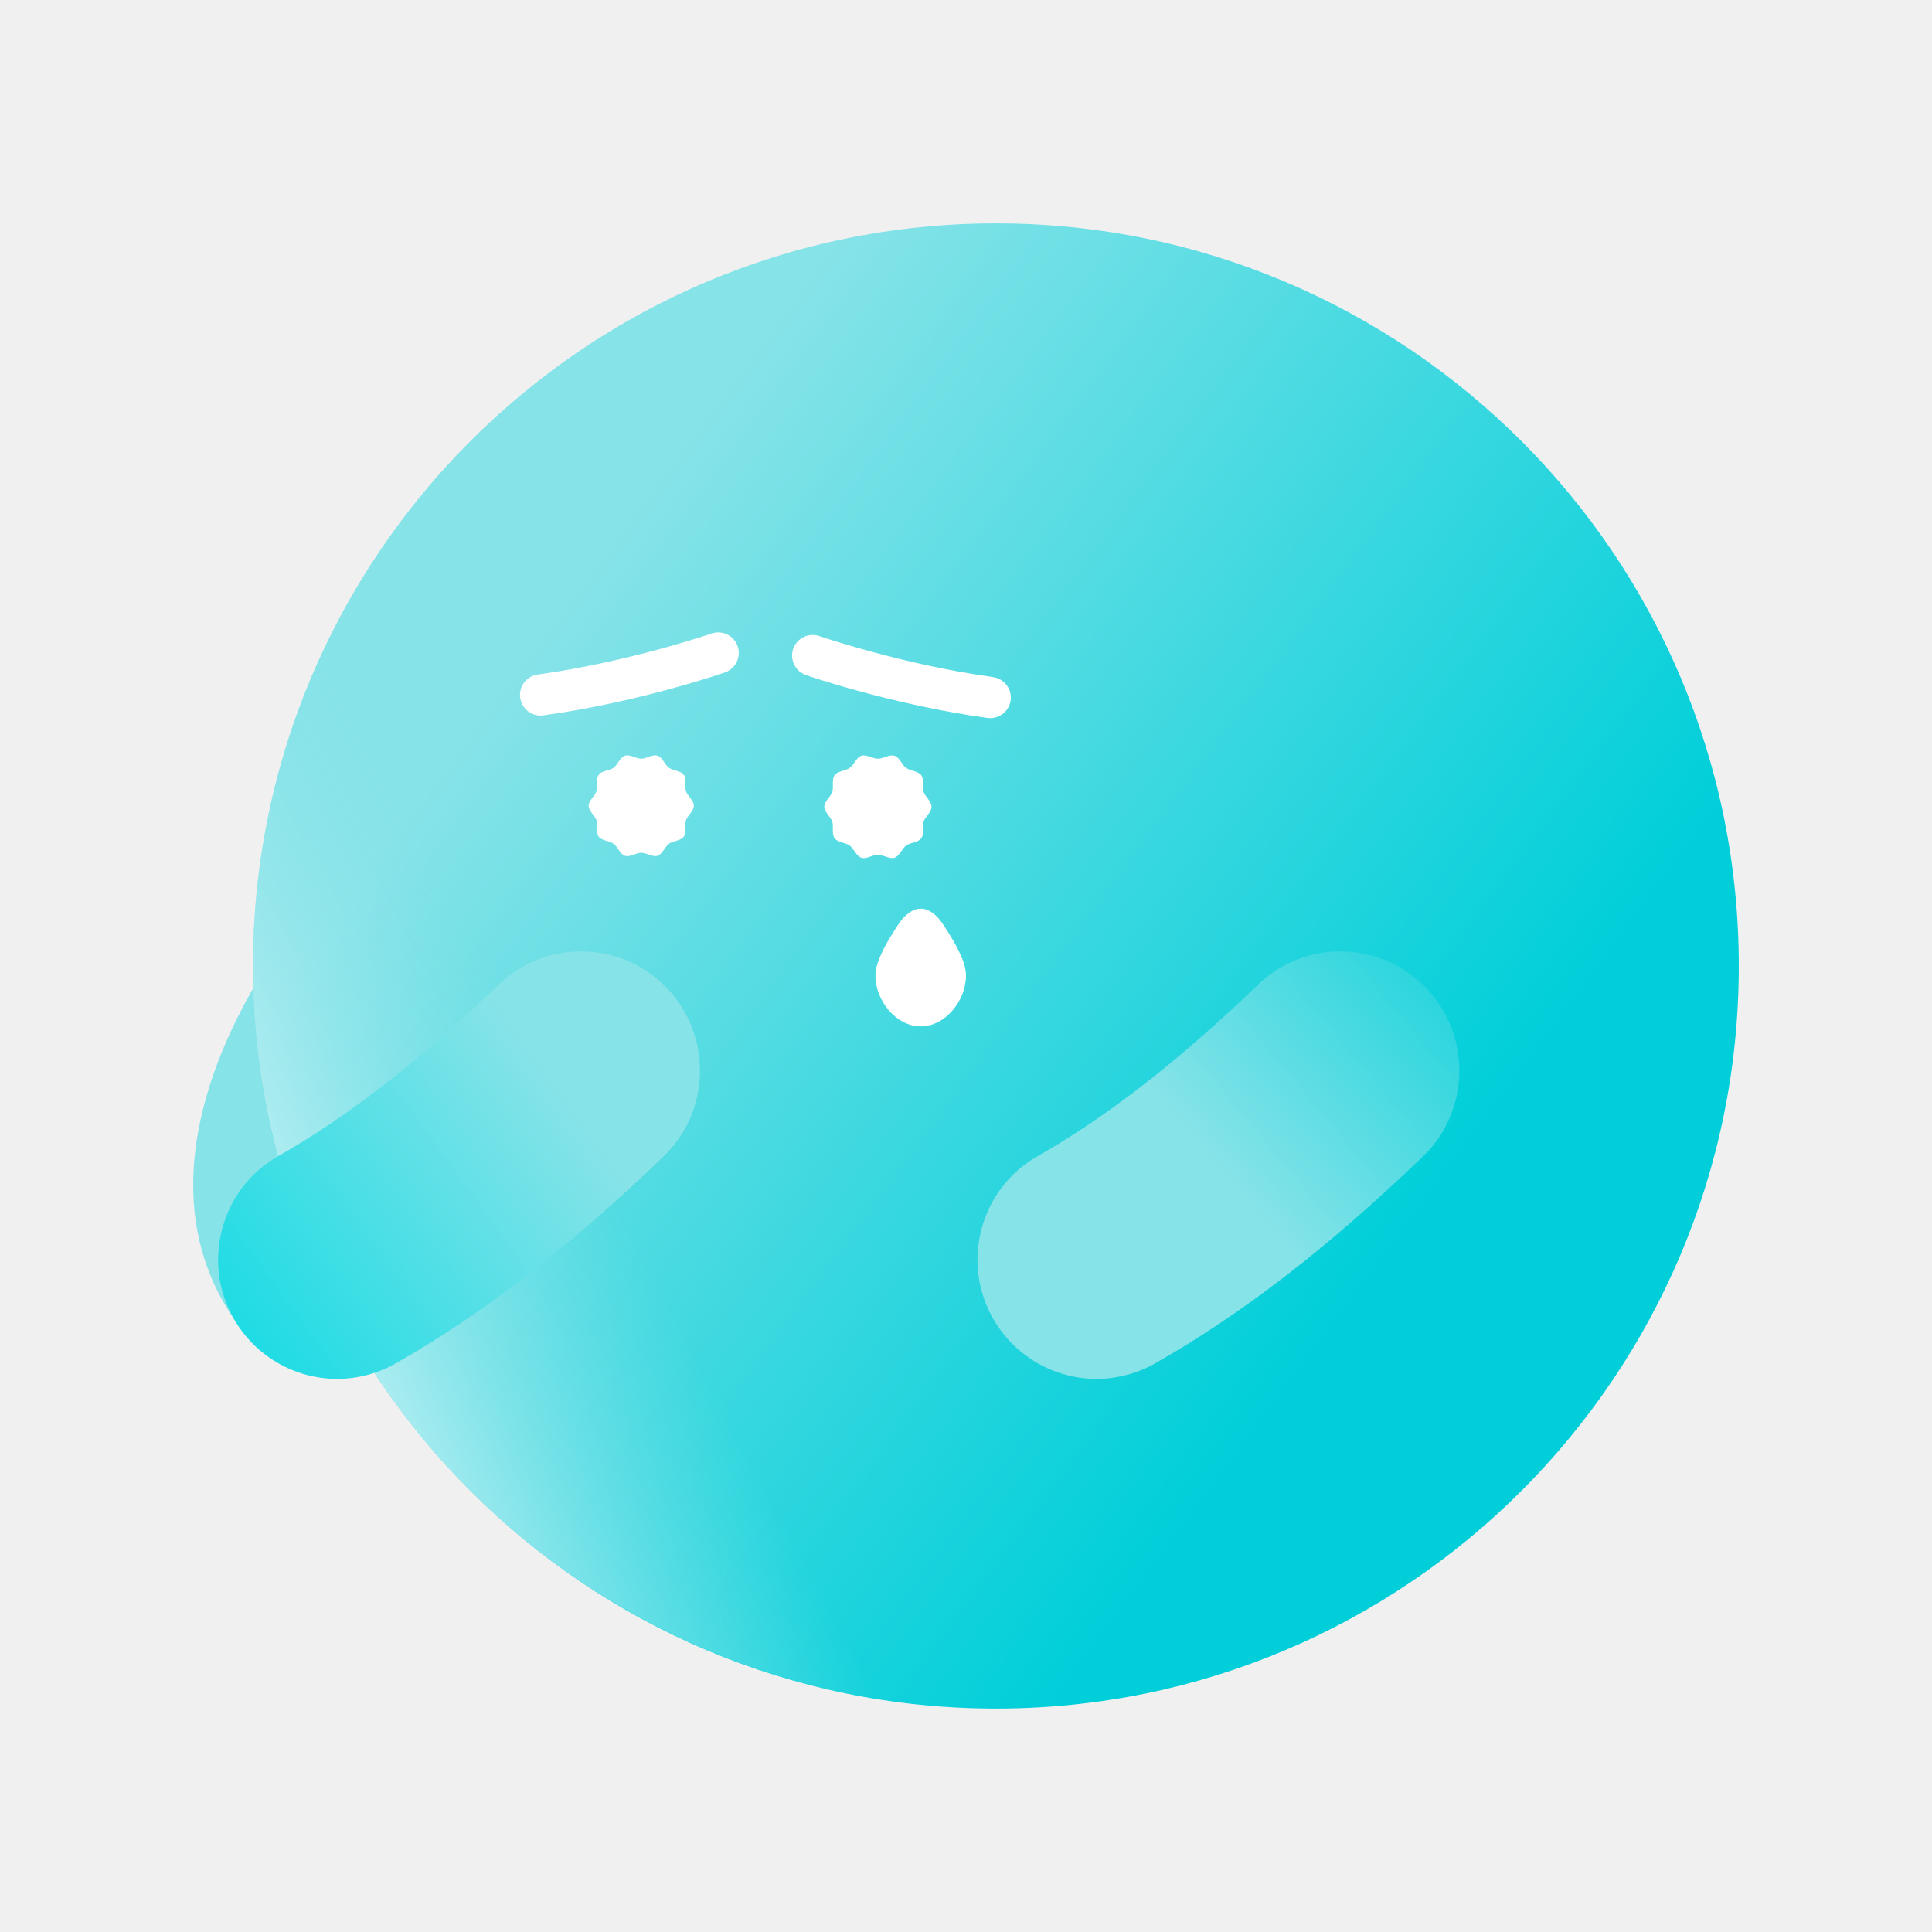
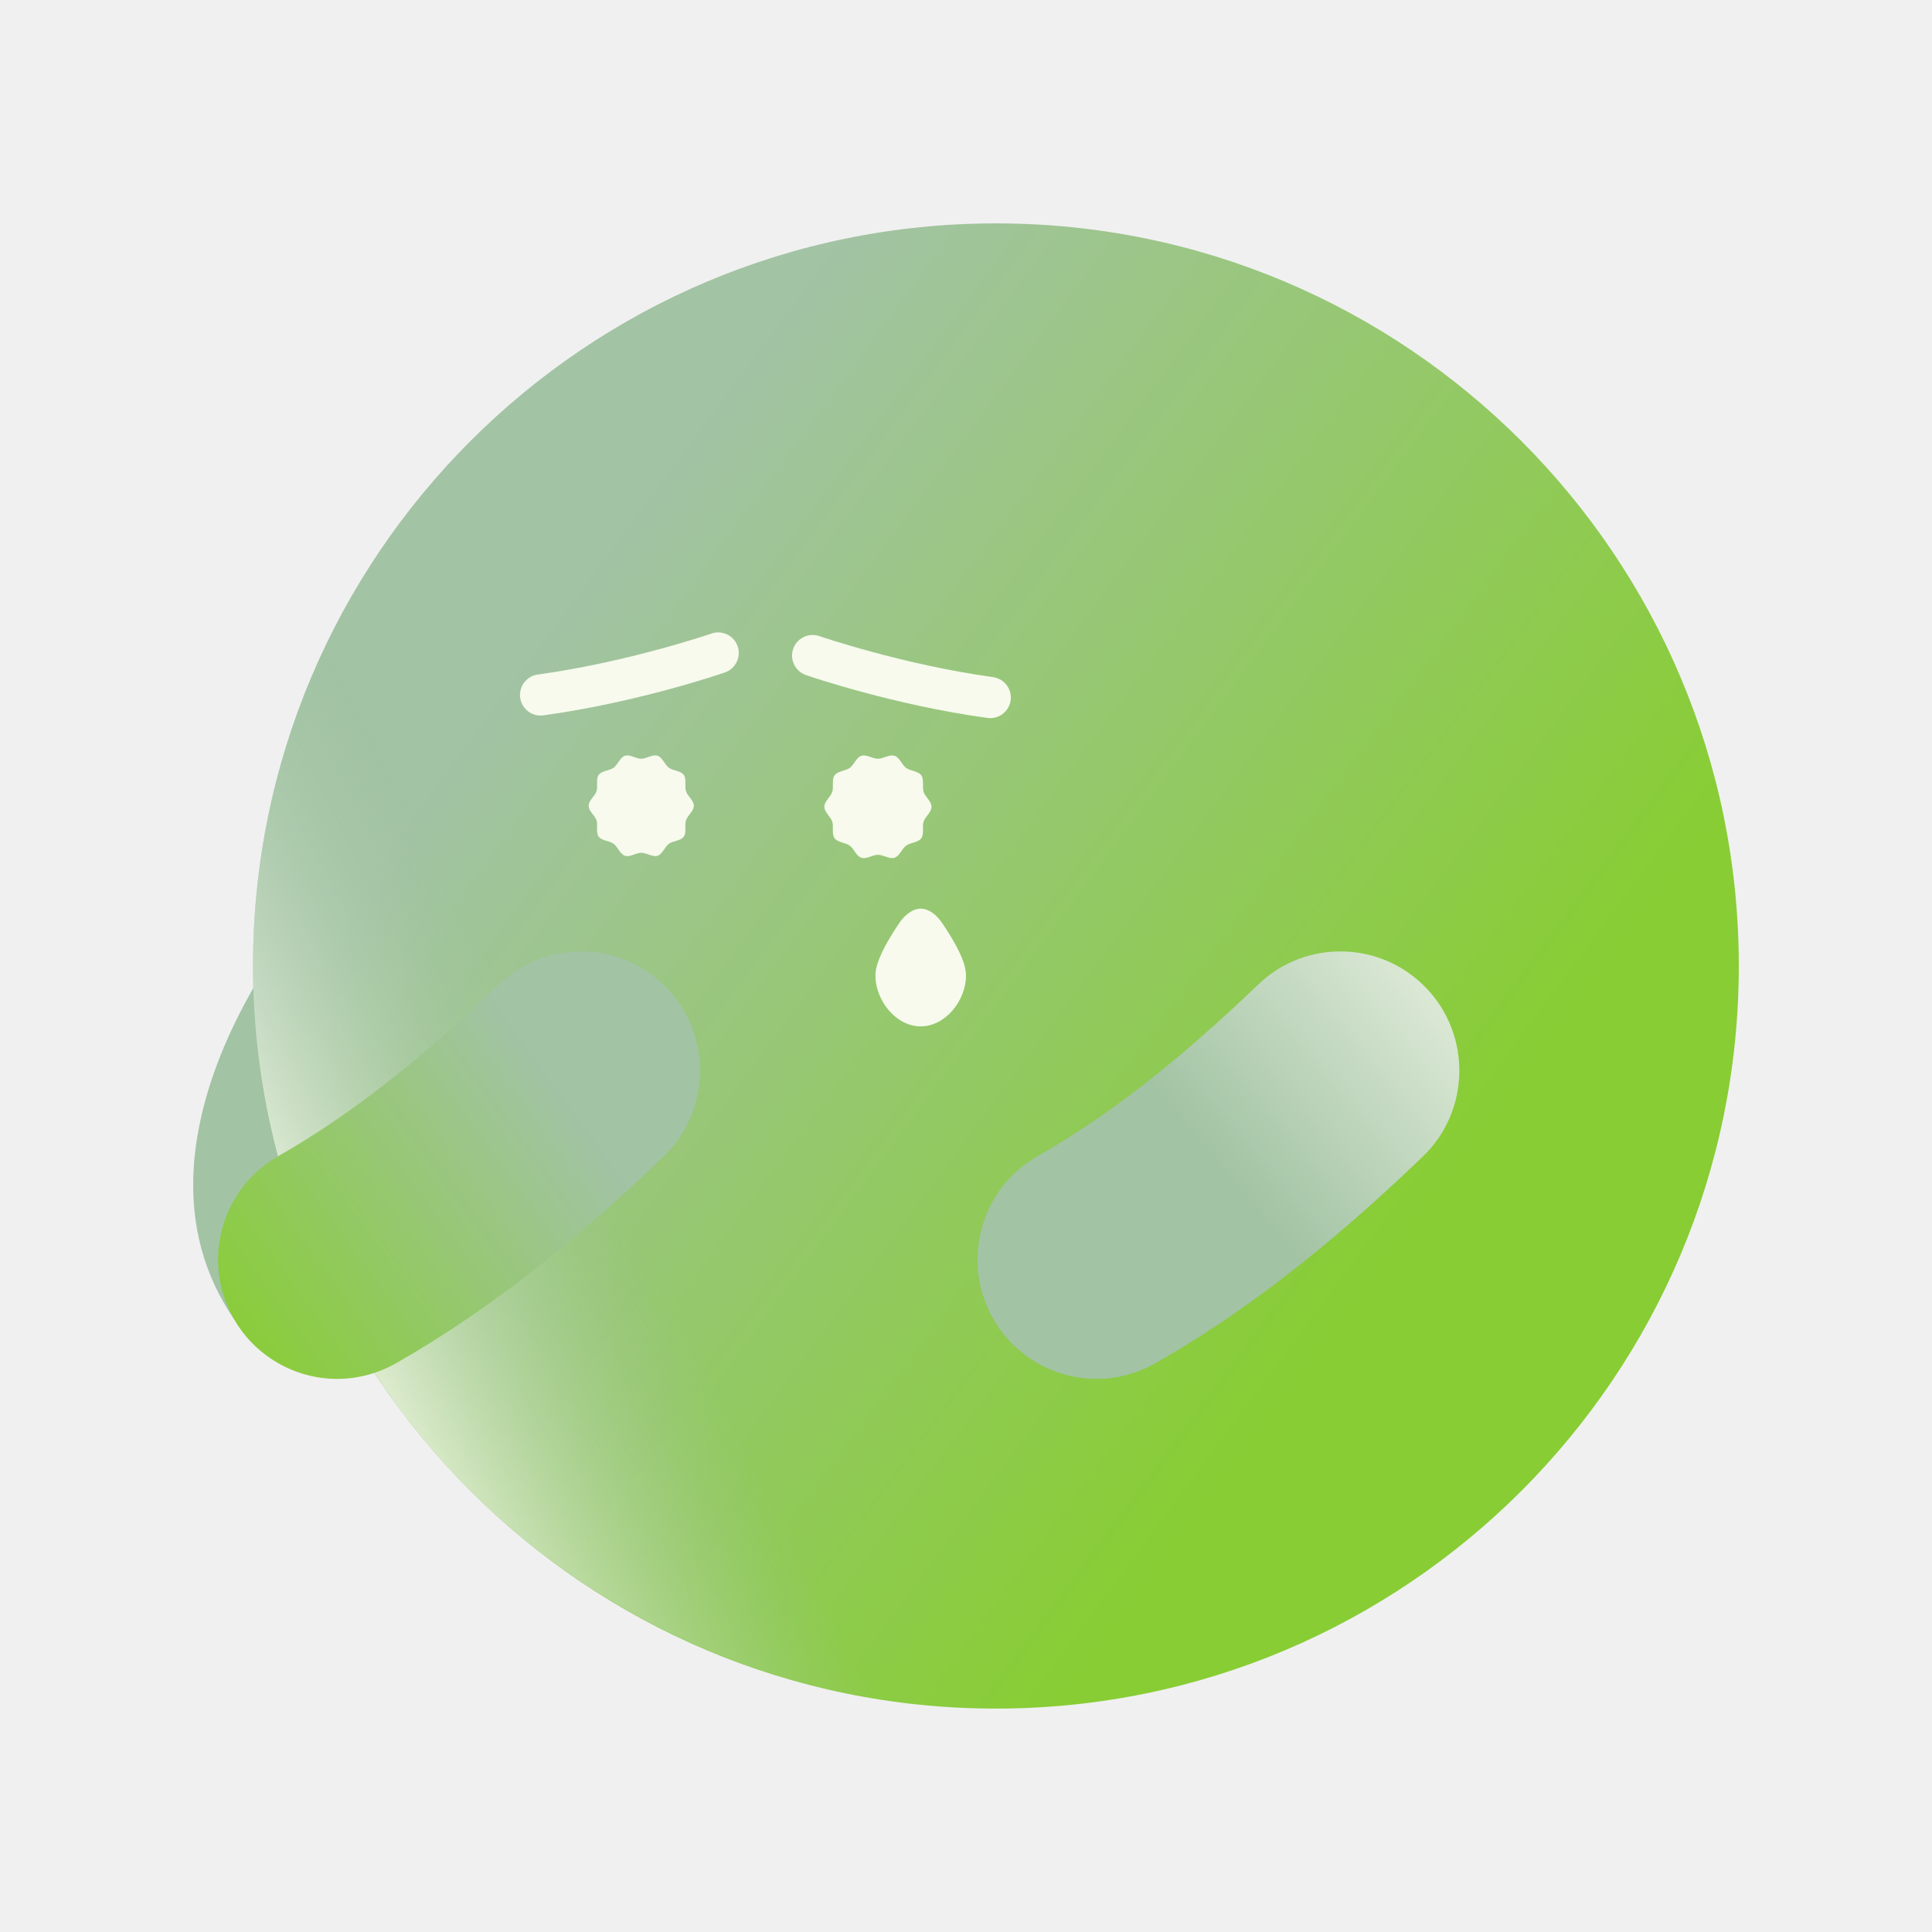
<svg xmlns="http://www.w3.org/2000/svg" width="160" height="160" viewBox="0 0 160 160" fill="none">
-   <rect width="160" height="160" fill="white" fill-opacity="0.01" />
+   <rect width="160" height="160" fill="#F7FAED" fill-opacity="0.01" />
  <path d="M25.025 75.86C25.025 75.86 7.559 96.556 21.222 111.557L38.977 98.728L25.025 75.86Z" fill="url(#paint0_linear_635_32829)" />
  <path d="M82.476 141.498C116.455 141.498 144 113.964 144 79.999C144 46.034 116.455 18.5 82.476 18.5C48.497 18.5 20.952 46.034 20.952 79.999C20.952 113.964 48.497 141.498 82.476 141.498Z" fill="url(#paint1_linear_635_32829)" />
  <path d="M118.123 81.836C116.302 79.931 113.851 78.853 111.222 78.795C108.591 78.738 106.097 79.71 104.196 81.535C97.542 87.921 91.741 92.437 85.935 95.745C83.647 97.047 82.004 99.164 81.308 101.706C80.609 104.248 80.941 106.91 82.244 109.202C83.99 112.28 87.275 114.194 90.814 114.194C92.511 114.194 94.192 113.746 95.675 112.903C102.931 108.769 109.968 103.333 117.825 95.79C121.747 92.026 121.882 85.767 118.125 81.836H118.123Z" fill="url(#paint2_linear_635_32829)" />
  <path opacity="0.7" d="M103.535 137.774C71.606 149.392 36.299 132.934 24.677 101.018C13.055 69.102 29.519 33.81 61.448 22.192" fill="url(#paint3_linear_635_32829)" />
  <path d="M55.234 81.836C53.413 79.931 50.963 78.853 48.334 78.795C45.703 78.738 43.209 79.71 41.308 81.535C34.654 87.921 28.853 92.437 23.046 95.745C20.759 97.047 19.115 99.164 18.419 101.706C17.721 104.248 18.053 106.91 19.356 109.202C21.102 112.28 24.386 114.194 27.925 114.194C29.623 114.194 31.304 113.746 32.787 112.903C40.042 108.769 47.08 103.333 54.937 95.79C58.859 92.026 58.994 85.767 55.237 81.836H55.234Z" fill="url(#paint4_linear_635_32829)" />
-   <path d="M53.105 62.835C52.66 62.835 52.161 62.457 51.758 62.586C51.354 62.715 51.163 63.326 50.816 63.58C50.47 63.834 49.836 63.82 49.582 64.17C49.328 64.521 49.536 65.111 49.4 65.526C49.264 65.941 48.749 66.285 48.749 66.73C48.749 67.175 49.271 67.532 49.4 67.934C49.529 68.335 49.328 68.944 49.582 69.29C49.836 69.635 50.468 69.624 50.816 69.88C51.165 70.136 51.342 70.738 51.758 70.874C52.173 71.01 52.66 70.625 53.105 70.625C53.55 70.625 54.048 71.003 54.452 70.874C54.856 70.745 55.047 70.133 55.393 69.88C55.739 69.626 56.374 69.64 56.627 69.29C56.881 68.939 56.674 68.349 56.81 67.934C56.946 67.519 57.46 67.175 57.46 66.73C57.46 66.285 56.939 65.927 56.81 65.526C56.681 65.125 56.881 64.516 56.627 64.17C56.374 63.825 55.742 63.836 55.393 63.58C55.045 63.324 54.867 62.722 54.452 62.586C54.037 62.45 53.55 62.835 53.105 62.835Z" fill="white" />
-   <path d="M72.707 62.835C72.252 62.835 71.745 62.457 71.334 62.591C70.923 62.725 70.723 63.338 70.37 63.596C70.017 63.855 69.375 63.848 69.117 64.205C68.859 64.562 69.062 65.16 68.923 65.584C68.785 66.008 68.268 66.359 68.268 66.813C68.268 67.267 68.789 67.632 68.923 68.042C69.057 68.453 68.859 69.068 69.117 69.421C69.375 69.774 70.014 69.769 70.37 70.03C70.725 70.29 70.909 70.897 71.334 71.035C71.758 71.174 72.252 70.791 72.707 70.791C73.161 70.791 73.668 71.169 74.079 71.035C74.49 70.901 74.69 70.288 75.043 70.03C75.396 69.772 76.038 69.778 76.296 69.421C76.554 69.064 76.351 68.466 76.49 68.042C76.628 67.618 77.145 67.267 77.145 66.813C77.145 66.359 76.624 65.995 76.49 65.584C76.356 65.174 76.554 64.558 76.296 64.205C76.038 63.852 75.399 63.857 75.043 63.596C74.688 63.336 74.504 62.729 74.079 62.591C73.655 62.453 73.161 62.835 72.707 62.835Z" fill="white" />
-   <path d="M60.223 52.545C59.813 52.347 59.349 52.319 58.92 52.467C58.853 52.49 52.029 54.83 44.537 55.863C43.605 55.992 42.952 56.855 43.079 57.786C43.194 58.626 43.921 59.26 44.767 59.26C44.846 59.26 44.924 59.255 45.003 59.244C52.821 58.167 59.744 55.792 60.034 55.69C60.922 55.384 61.395 54.408 61.089 53.52C60.938 53.089 60.632 52.743 60.221 52.543L60.223 52.545Z" fill="white" />
-   <path d="M82.242 56.075C74.75 55.042 67.928 52.702 67.859 52.679C67.428 52.529 66.964 52.556 66.556 52.757C66.145 52.956 65.838 53.304 65.688 53.735C65.381 54.623 65.854 55.596 66.743 55.905C67.033 56.006 73.947 58.379 81.776 59.458C81.853 59.467 81.931 59.474 82.009 59.474C82.856 59.474 83.583 58.84 83.698 58.001C83.827 57.069 83.172 56.207 82.24 56.078L82.242 56.075Z" fill="white" />
-   <path d="M78.003 76.41C77.616 75.839 76.96 75.25 76.25 75.25C75.54 75.25 74.882 75.841 74.497 76.41C72.5 79.353 72.5 80.442 72.5 80.799C72.5 82.839 74.183 85 76.25 85C78.317 85 80 82.839 80 80.799C80 80.18 79.793 79.052 78.003 76.41Z" fill="white" />
+   <path d="M53.105 62.835C52.66 62.835 52.161 62.457 51.758 62.586C51.354 62.715 51.163 63.326 50.816 63.58C50.47 63.834 49.836 63.82 49.582 64.17C49.328 64.521 49.536 65.111 49.4 65.526C49.264 65.941 48.749 66.285 48.749 66.73C48.749 67.175 49.271 67.532 49.4 67.934C49.529 68.335 49.328 68.944 49.582 69.29C49.836 69.635 50.468 69.624 50.816 69.88C51.165 70.136 51.342 70.738 51.758 70.874C52.173 71.01 52.66 70.625 53.105 70.625C53.55 70.625 54.048 71.003 54.452 70.874C54.856 70.745 55.047 70.133 55.393 69.88C55.739 69.626 56.374 69.64 56.627 69.29C56.881 68.939 56.674 68.349 56.81 67.934C56.946 67.519 57.46 67.175 57.46 66.73C57.46 66.285 56.939 65.927 56.81 65.526C56.681 65.125 56.881 64.516 56.627 64.17C56.374 63.825 55.742 63.836 55.393 63.58C55.045 63.324 54.867 62.722 54.452 62.586C54.037 62.45 53.55 62.835 53.105 62.835Z" fill="#F7FAED" />
+   <path d="M72.707 62.835C72.252 62.835 71.745 62.457 71.334 62.591C70.923 62.725 70.723 63.338 70.37 63.596C70.017 63.855 69.375 63.848 69.117 64.205C68.859 64.562 69.062 65.16 68.923 65.584C68.785 66.008 68.268 66.359 68.268 66.813C68.268 67.267 68.789 67.632 68.923 68.042C69.057 68.453 68.859 69.068 69.117 69.421C69.375 69.774 70.014 69.769 70.37 70.03C70.725 70.29 70.909 70.897 71.334 71.035C71.758 71.174 72.252 70.791 72.707 70.791C73.161 70.791 73.668 71.169 74.079 71.035C74.49 70.901 74.69 70.288 75.043 70.03C75.396 69.772 76.038 69.778 76.296 69.421C76.554 69.064 76.351 68.466 76.49 68.042C76.628 67.618 77.145 67.267 77.145 66.813C77.145 66.359 76.624 65.995 76.49 65.584C76.356 65.174 76.554 64.558 76.296 64.205C76.038 63.852 75.399 63.857 75.043 63.596C74.688 63.336 74.504 62.729 74.079 62.591C73.655 62.453 73.161 62.835 72.707 62.835Z" fill="#F7FAED" />
+   <path d="M60.223 52.545C59.813 52.347 59.349 52.319 58.92 52.467C58.853 52.49 52.029 54.83 44.537 55.863C43.605 55.992 42.952 56.855 43.079 57.786C43.194 58.626 43.921 59.26 44.767 59.26C44.846 59.26 44.924 59.255 45.003 59.244C52.821 58.167 59.744 55.792 60.034 55.69C60.922 55.384 61.395 54.408 61.089 53.52C60.938 53.089 60.632 52.743 60.221 52.543L60.223 52.545Z" fill="#F7FAED" />
+   <path d="M82.242 56.075C74.75 55.042 67.928 52.702 67.859 52.679C67.428 52.529 66.964 52.556 66.556 52.757C66.145 52.956 65.838 53.304 65.688 53.735C65.381 54.623 65.854 55.596 66.743 55.905C67.033 56.006 73.947 58.379 81.776 59.458C81.853 59.467 81.931 59.474 82.009 59.474C82.856 59.474 83.583 58.84 83.698 58.001C83.827 57.069 83.172 56.207 82.24 56.078L82.242 56.075Z" fill="#F7FAED" />
+   <path d="M78.003 76.41C77.616 75.839 76.96 75.25 76.25 75.25C75.54 75.25 74.882 75.841 74.497 76.41C72.5 79.353 72.5 80.442 72.5 80.799C72.5 82.839 74.183 85 76.25 85C78.317 85 80 82.839 80 80.799C80 80.18 79.793 79.052 78.003 76.41Z" fill="#F7FAED" />
  <defs>
    <linearGradient id="paint0_linear_635_32829" x1="16" y1="93.71" x2="38.977" y2="93.71" gradientUnits="userSpaceOnUse">
-       <stop offset="0.3" stop-color="#86E3E8" />
-       <stop offset="0.87" stop-color="#00CFD9" />
+       <stop offset="0.3" stop-color="#A2C3A4" />
+       <stop offset="0.87" stop-color="#88CD34" />
    </linearGradient>
    <linearGradient id="paint1_linear_635_32829" x1="7.134" y1="24.145" x2="133.794" y2="118.122" gradientUnits="userSpaceOnUse">
-       <stop offset="0.3" stop-color="#86E3E8" />
-       <stop offset="0.85" stop-color="#00CFD9" />
+       <stop offset="0.3" stop-color="#A2C3A4" />
+       <stop offset="0.85" stop-color="#88CD34" />
    </linearGradient>
    <linearGradient id="paint2_linear_635_32829" x1="87.32" y1="108.121" x2="132.893" y2="70.002" gradientUnits="userSpaceOnUse">
-       <stop offset="0.3" stop-color="#86E3E8" />
-       <stop offset="0.87" stop-color="#00CFD9" />
+       <stop offset="0.3" stop-color="#A2C3A4" />
+       <stop offset="0.87" stop-color="#F7FAED" />
    </linearGradient>
    <linearGradient id="paint3_linear_635_32829" x1="75.096" y1="83.544" x2="17.5" y2="113.743" gradientUnits="userSpaceOnUse">
-       <stop offset="0.44" stop-color="#86E3E8" stop-opacity="0" />
-       <stop offset="0.81" stop-color="#C8F2F5" />
+       <stop offset="0.44" stop-color="#A2C3A4" stop-opacity="0" />
+       <stop offset="0.81" stop-color="#F7FAED" />
    </linearGradient>
    <linearGradient id="paint4_linear_635_32829" x1="45.643" y1="89.326" x2="12.896" y2="113.209" gradientUnits="userSpaceOnUse">
-       <stop stop-color="#86E3E8" />
-       <stop offset="0.87" stop-color="#18DBE4" />
+       <stop stop-color="#A2C3A4" />
+       <stop offset="0.87" stop-color="#88CD34" />
    </linearGradient>
  </defs>
</svg>
